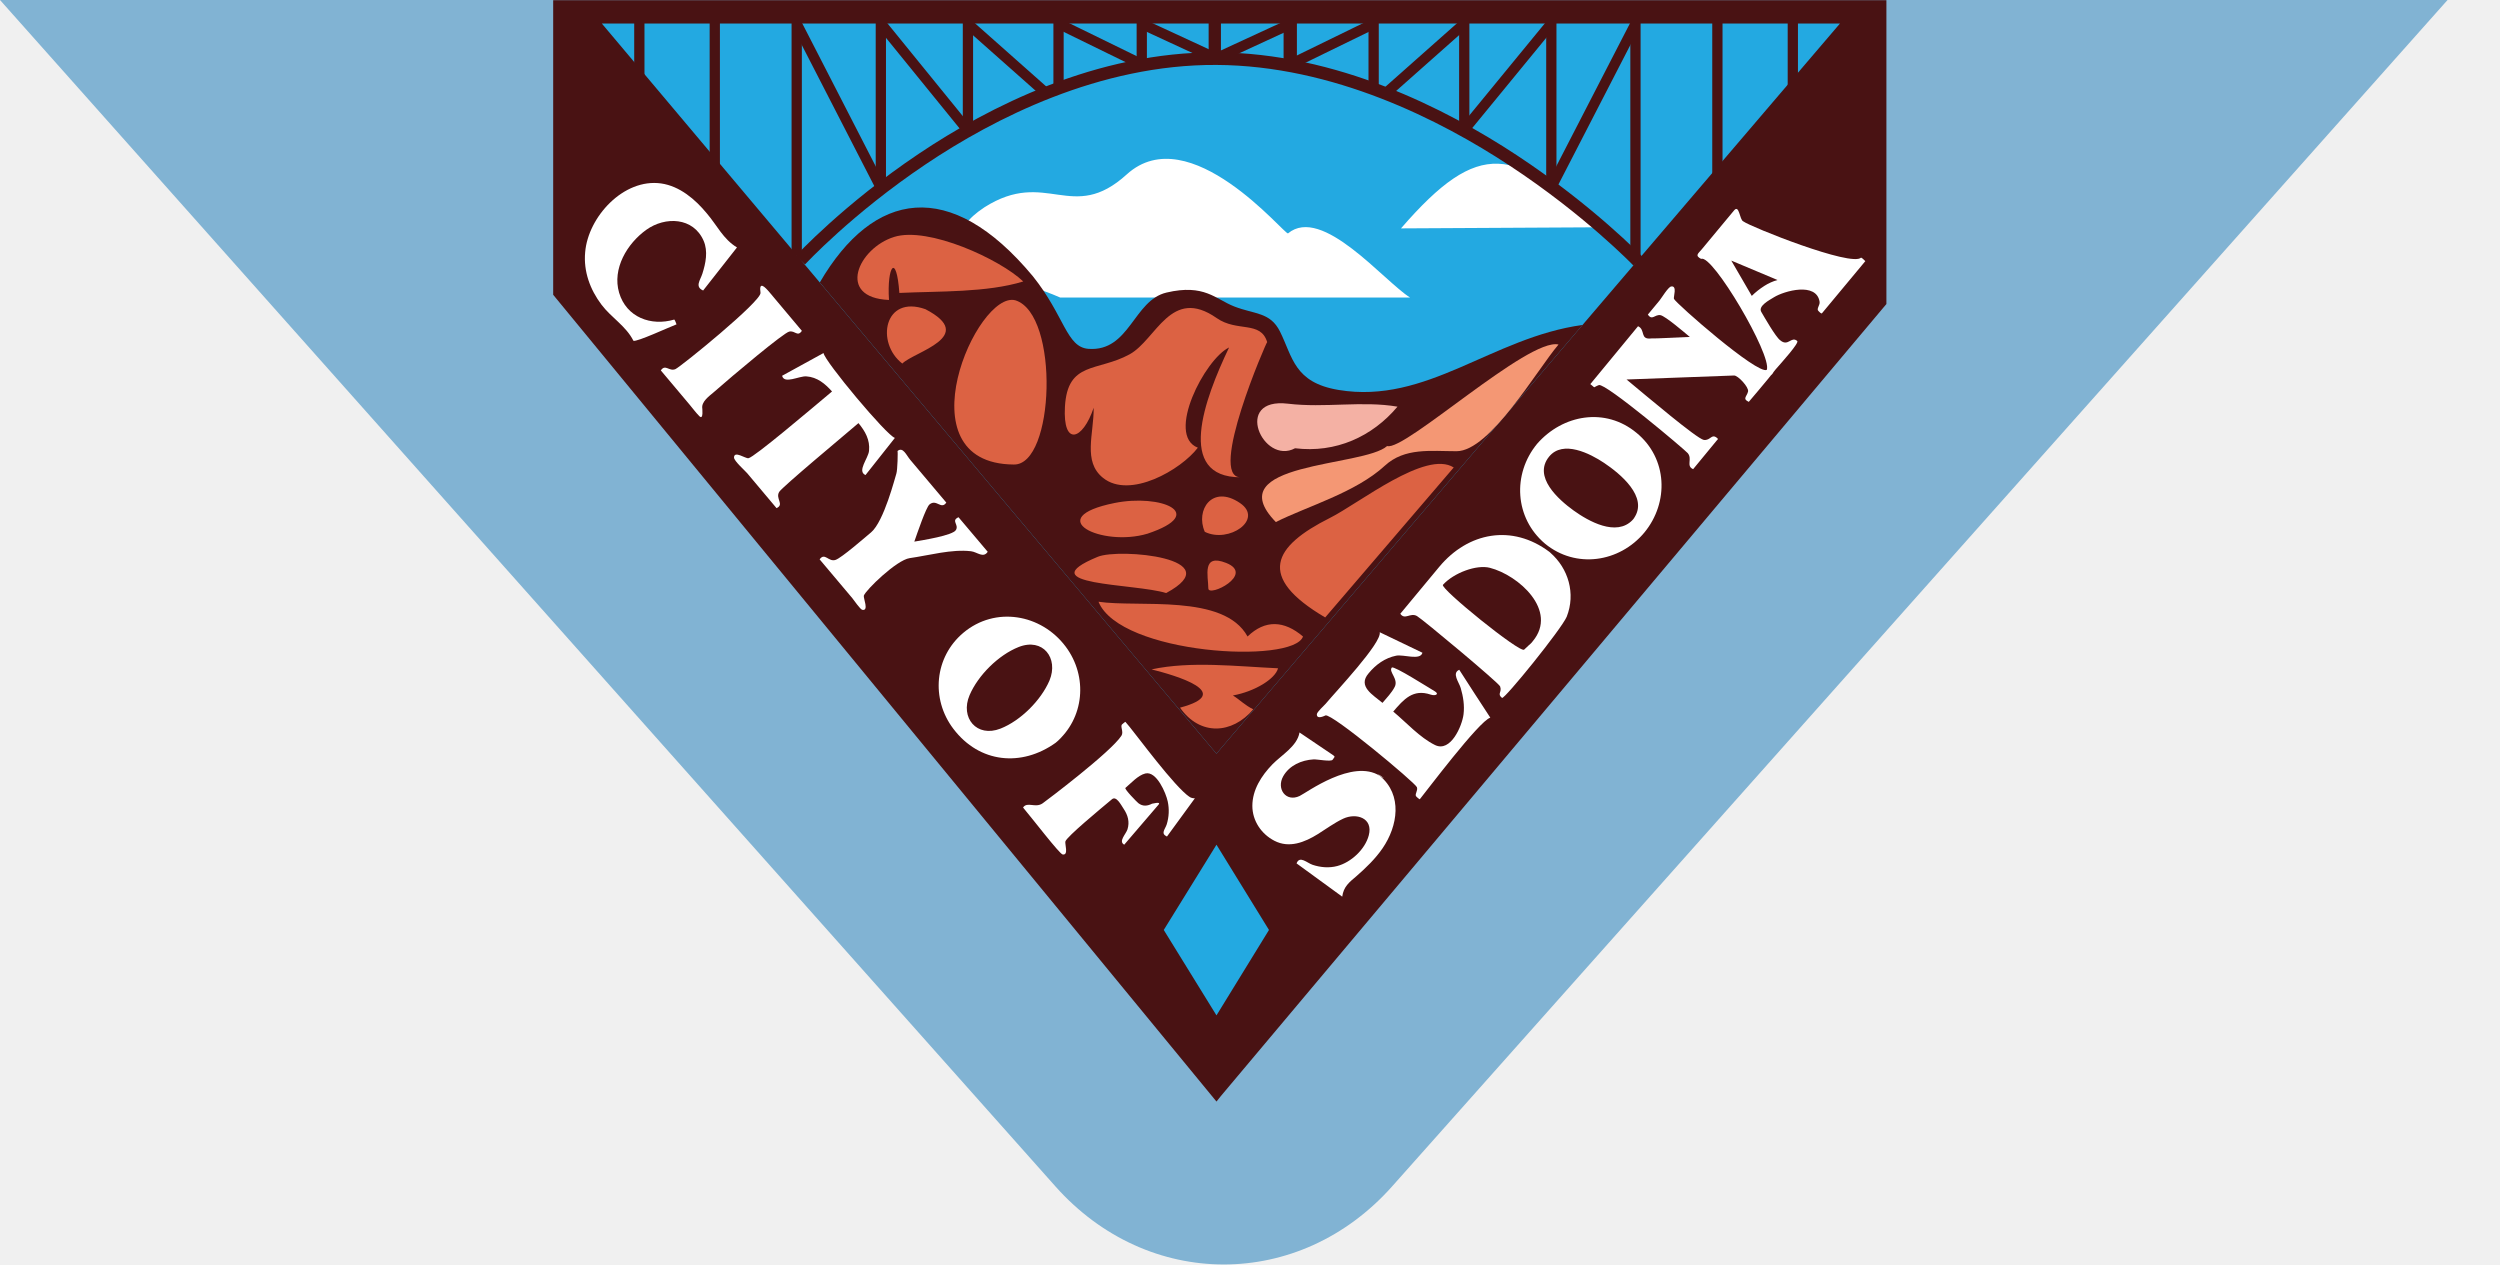
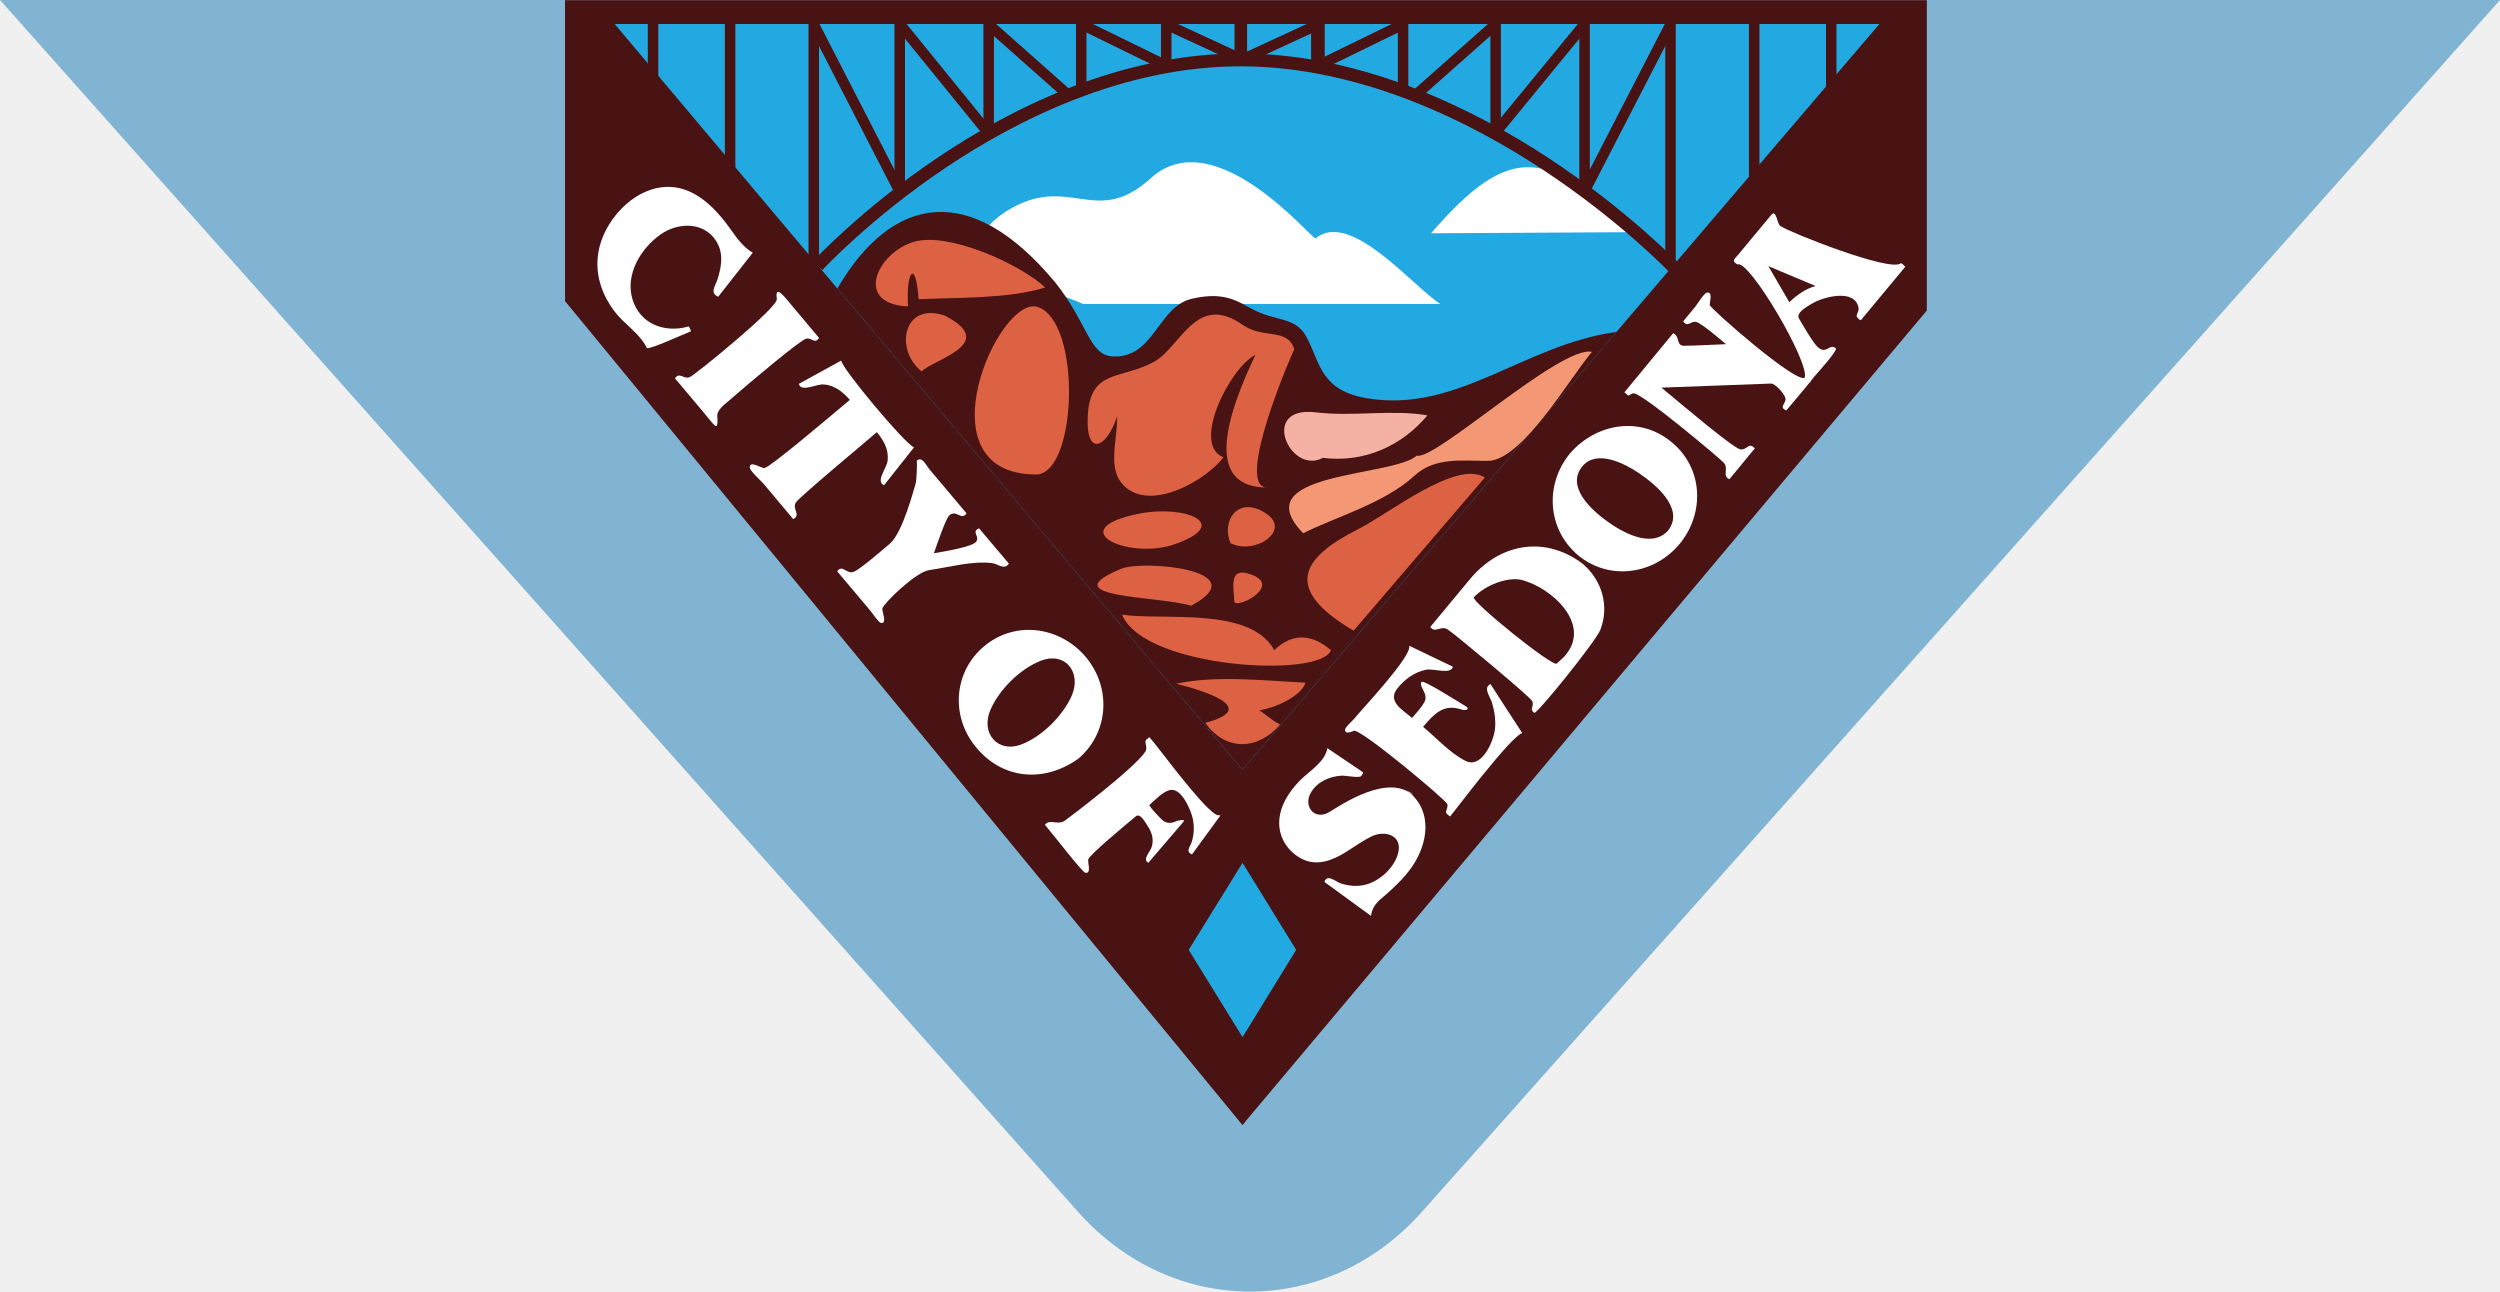
- <svg xmlns="http://www.w3.org/2000/svg" version="1.0" width="190.643" height="96.425">
+ <svg xmlns="http://www.w3.org/2000/svg" version="1" width="186.643" height="96.425" viewBox="0 0 186.643 96.425">
  <path fill="#81B3D3" d="M186.643 0H0l80.486 90.474c7.061 7.936 18.61 7.936 25.67 0L186.643 0z" />
  <path fill="#23A9E1" d="M43.242.721l49.523 58.35 49.324-57.997z" />
  <path fill="#FFF" d="M122.023 17.332l-15.187.084c6.001-6.931 8.697-6.19 15.187-.084zM80.849 22.69h26.68c-1.985-1.233-6.708-7.059-9.308-4.893-.212.178-7.505-8.848-12.296-4.499-4.179 3.799-6.12-.498-10.857 2.511-5.399 3.57 3.12 5.675 5.781 6.881z" />
  <path fill="#491213" d="M93.104.016h-50.92v22.463l50.581 61.522.339-.424 50.748-60.394V.016H93.104zm0 57.052l-.339.409L45.892 1.793h94.419L93.104 57.068z" />
  <path fill="#491213" d="M92.765 57.477l.339-.409L120.68 24.78c-6.913.949-11.864 6.077-18.604 4.956-3.396-.564-3.498-2.514-4.469-4.456-.746-1.493-1.937-1.303-3.487-1.91-1.442-.565-2.277-1.738-5.162-1.061-2.528.593-2.807 4.518-5.952 4.293-1.689-.121-1.811-2.497-4.244-5.539-6.302-7.571-12.158-6.523-16.247.475l30.25 35.939z" />
  <path fill="#23A9E1" d="M88.745 70.916l4.02-6.5 4.004 6.5-4.004 6.514z" />
-   <path fill="#491213" d="M124.567 20.258c-.035-.039-3.714-3.86-9.46-7.639-5.281-3.474-13.444-7.624-22.346-7.667-8.921-.049-16.971 4.087-22.156 7.566-5.632 3.78-9.18 7.61-9.215 7.648l-.706-.649c.036-.04 3.661-3.954 9.387-7.796 5.298-3.554 13.54-7.774 22.696-7.729 9.144.044 17.493 4.287 22.888 7.837 5.832 3.839 9.57 7.727 9.606 7.766l-.694.663zM48.363 1.2h.783v6.627h-.783zm5.753-.267h.783v12.634h-.783z" />
-   <path fill="#491213" d="M60.363 1.017h.784v18.43h-.784zm6.416-.084h.783v13.495h-.783zM73.42.819h.784v9.18h-.784zm6.91.255h.782v5.683h-.782zm6.346-.156h.783v4.104h-.783z" />
-   <path fill="#491213" d="M66.851 14.538L60.408 2.002l.698-.358 6.442 12.536zm6.718-4.26L66.9 2.07l.608-.493 6.669 8.207zm5.948-2.876L73.55 2.114l.52-.586 5.965 5.288zm7.377-2.144l-6.318-3.09.344-.703 6.318 3.09zm5.666-.464l-5.669-2.623.33-.71 5.668 2.623zm43.764-3.537h.783v5.781h-.783zm-5.753-.536h.784v12.973h-.784zm-6.246.536h.782v18.458h-.782zm-6.416-.226h.782v13.241h-.782zm-6.641-.042h.783V10h-.783zm-6.91-.31h.783v6.078h-.783zm-6.475.493h1.015v3.85h-1.015z" />
-   <path fill="#491213" d="M118.667 14.407l-.695-.358 6.395-12.406.695.359zm-6.723-4.247l-.606-.496 6.635-8.088.605.496zm-6.003-2.76l-.52-.585 5.964-5.287.52.585zM98.57 5.262l-.344-.705 6.32-3.084.344.705zm-5.658-.466l-.328-.71 5.672-2.619.328.711z" />
-   <path fill="#FFF" d="M65.464 32.265c.513.618.891 1.284.806 2.116-.059.579-.936 1.55-.27 1.846l2.242-2.834c-.602-.151-5.365-5.848-5.442-6.472l-3.159 1.734c.164.661 1.294.005 1.854.046.828.06 1.425.56 1.953 1.152-1.728 1.449-5.931 5.017-6.374 5.09-.226.036-1.088-.601-1.101-.056-.006.262.852 1.014 1.015 1.21l2.229 2.653c.619-.282-.11-.732.205-1.243.232-.374 4.901-4.267 6.042-5.242zm-5.273-6.98c.443-.095.624.434.958-.056L58.7 22.312c-.371-.442-.84-.916-.706.018.089.63-6.113 5.664-6.493 5.82-.479.197-.758-.417-1.109.097l2.193 2.608c.246.292.477.612.747.882.339.339.208-.672.224-.585-.091-.513.527-.948.855-1.228 1.545-1.361 5.398-4.588 5.78-4.639zm-8.771-.917c-1.767.523-3.65-.164-4.207-2.042-.543-1.835.614-3.757 2.071-4.801 1.439-1.032 3.589-.97 4.373.838.346.799.158 1.706-.094 2.502-.16.506-.597 1 .056 1.289l2.581-3.286c-1.055-.633-1.518-1.683-2.3-2.595-.882-1.071-2.064-2.079-3.482-2.284-2.87-.406-5.574 2.556-5.795 5.245-.136 1.457.374 2.848 1.246 4.001.75.994 1.868 1.623 2.435 2.754.262.095 2.705-1.033 3.286-1.255-.052-.111-.089-.275-.17-.366-.761.226 0 0 0 0zm39.3 36.409c-1.15-.768-4.025-4.689-4.573-5.341l-.329-.392c-.011-.014-.284.225-.246.191-.173.145.134.573-.052.864-.793 1.241-5.758 4.983-6.016 5.163-.556.384-1.164-.159-1.489.316.719.854 2.78 3.543 3.019 3.582.479.078.148-.815.211-1 .123-.369 2.633-2.445 3.549-3.211.336-.281.688.426.888.723.327.484.474 1 .298 1.568-.116.37-.717.92-.25 1.174l2.613-3.049c.252-.293-.566-.037-.469-.087-.37.191-.718.235-1.063-.028-.096-.071-1.089-1.082-.99-1.166.431-.361.959-.963 1.517-1.1.862-.213 1.582 1.516 1.709 2.129a3.45 3.45 0 0 1-.076 1.75c-.124.387-.487.696.018.93.712-.974 1.422-1.946 2.131-2.92a.708.708 0 0 1-.4-.096c-.127-.085.139.07 0 0zm-10.224-4.131c2.205-1.855 2.482-5.053.769-7.339-1.867-2.489-5.371-3.096-7.804-1.052-2.204 1.854-2.489 5.047-.758 7.325 1.991 2.621 5.199 2.918 7.793 1.066 1.156-.975-.099.07 0 0zm-.465-4.753c-.647 1.51-2.201 3.063-3.732 3.667-1.818.715-3.1-.827-2.36-2.553.65-1.516 2.203-3.057 3.737-3.666 1.852-.735 3.066.846 2.355 2.552-.381.89.071-.169 0 0zm-5.979-9.856c.475.06.926.55 1.269.042-.742-.879-1.484-1.758-2.228-2.637-.595.269.047.549-.194.971-.244.427-2.56.781-3.176.89.224-.644.895-2.615 1.157-2.835.544-.445.883.432 1.283-.141l-2.743-3.253c-.31-.366-.559-1.028-.98-.68.038-.031.006 1.472-.089 1.733-.086.236-.936 3.638-1.926 4.47-.493.414-2.237 1.934-2.702 2.097-.541.189-.825-.598-1.22-.038l2.491 2.957c.125.148.602.863.767.893.521.094.06-.893.113-1.086.151-.431 2.5-2.719 3.497-2.859 1.461-.205 3.2-.702 4.681-.524.339.042-.352-.043 0 0z" />
-   <path fill="#DC6243" d="M67.792 22.874c-4.043-.167-2.351-3.954.395-4.808 2.611-.813 8.089 1.717 9.843 3.398-2.783.855-6.386.732-9.447.874-.226-3.12-.958-2.032-.791.536zm1.015 4.85c-2.04-1.579-1.396-5.266 1.763-4.146 4.005 2.084-.856 3.239-1.763 4.146 0 0 .042-.042 0 0zm8.488 7.699c-8.62-.071-2.792-13.322.141-12.521 3.373 1.073 2.995 12.622-.141 12.521zm6.106-4.329c-.84 2.501-2.361 2.968-2.192-.07.194-3.503 2.479-2.662 4.93-4.004 2.04-1.119 3.139-5.214 6.641-2.765 1.562 1.093 3.352.179 3.851 1.833-.025-.084-4.545 10.308-2.031 10.308-4.961 0-2.773-5.922-.874-9.899-1.847.885-4.842 6.688-2.382 7.643-1.281 1.686-5.194 3.945-7.234 2.298-1.552-1.249-.692-3.325-.709-5.344zm4.104 9.603c-3.489 1.046-8.122-1.207-2.51-2.34 3.483-.704 7.187.778 2.51 2.34.141-.042-.128.043 0 0zm4.37-.141c-.736-1.658.562-3.635 2.68-2.199 1.847 1.252-.851 3.106-2.68 2.199zm-2.946 4.668c-2.411-.747-10.537-.561-5.218-2.764 1.64-.679 10.154.098 5.218 2.764zm3.215-.353c-.007-.96-.512-2.679 1.354-1.946 2.235.879-1.354 2.651-1.354 1.946 0 0 0-.169 0 0zm7.219 3.667c-1.437-1.227-2.891-1.295-4.229 0-1.795-3.293-8.318-2.19-11.366-2.651 1.638 4.029 14.864 4.78 15.595 2.651zm-1.903 2.424c-3.151-.146-6.671-.563-9.646.084 1.86.466 6.396 1.795 2.172 2.918 1.515 2.168 3.973 2.029 5.584.127-.655-.322-1.01-.719-1.552-1.057 1.672-.303 3.234-1.267 3.442-2.072zm3.596-3.877c-5.288-3.112-3.95-5.427.354-7.586 2.254-1.131 7.324-5.208 9.447-3.85l-9.801 11.436z" />
-   <path fill="#F49774" d="M97.291 39.809c-4.479-4.601 6.689-4.178 8.487-5.796 1.311.437 10.768-8.283 13.071-7.741-1.655 1.941-5.22 8.136-7.775 8.136-1.964 0-3.95-.292-5.472 1.107-2.224 2.048-5.908 3.09-8.311 4.294z" />
-   <path fill="#F4B1A4" d="M98.758 34.183c-2.453 1.319-4.772-3.907-.537-3.398 2.813.338 5.662-.237 8.348.226-1.927 2.291-4.706 3.553-7.811 3.172z" />
-   <path fill="#491213" d="M92.167 1.426h.938v3.313h-.938z" />
-   <g fill="#FFF">
-     <path d="M111.39 52.466c.191.648.299 1.332.215 2.009-.107.873-.979 2.925-2.173 2.34-1.169-.573-2.194-1.728-3.188-2.552.802-.936 1.507-1.749 2.854-1.295.37.123.688-.036.299-.262-.405-.234-3.114-1.965-3.261-1.799-.271.311.528.868.221 1.473-.229.447-.61.834-.932 1.219-.72-.607-1.923-1.253-1.057-2.256.542-.66 1.25-1.172 2.098-1.342.565-.114 1.841.389 2.006-.224l-3.258-1.565c.177.799-3.349 4.525-4.131 5.464-.113.137-.658.609-.664.797-.009.429.622.097.657.084.486-.18 6.816 5.109 6.973 5.471.1.281-.221.574-.029.732-.011-.01.228.216.253.184.391-.468 4.522-5.975 5.374-6.217-.794-1.215-1.588-2.43-2.368-3.652-.59.258-.019.949.111 1.391zm-6.161 6.703c-2.077-1.34-5.596 1.279-6.125 1.531-1.039.492-1.789-.543-1.251-1.502.469-.83 1.393-1.234 2.31-1.289.277-.017 1.35.198 1.459.026.13-.202.228-.22.042-.345l-2.567-1.734c-.176 1.055-1.385 1.727-2.076 2.441-.823.854-1.52 1.93-1.52 3.156 0 1.135.679 2.142 1.677 2.66 1.136.592 2.317.116 3.324-.511.627-.392 1.254-.856 1.924-1.171.996-.467 2.304-.062 1.953 1.27-.282 1.073-1.351 2.061-2.405 2.34-.616.164-1.27.109-1.872-.09-.432-.142-.993-.734-1.23-.111l3.482 2.537c.103-.76.522-1.09 1.086-1.564.735-.645 1.438-1.32 1.994-2.13 1.159-1.693 1.538-4.062-.205-5.514z" />
-     <path d="M105.229 59.169c.925.598-.591-.494 0 0zm29.233-37.314c-.007.004-.007.004 0 0z" />
-     <path d="M141.92 19.645c-.729.729-8.42-2.341-8.982-2.764-.29-.116-.3-1.321-.705-.833-.404.488-.81.976-1.216 1.463l-1.256 1.513c-.26.314-.537.458-.038.72.837-.419 5.417 7.346 5.008 8.461-.725.376-6.915-5.057-7.081-5.415-.052-.146.273-1.021-.211-.945-.229.036-.743.896-.889 1.072l-.889 1.072c.332.485.517-.021.959.042.383.077 1.844 1.331 2.241 1.664-.725.027-2.685.131-2.934.113-.903.112-.422-.663-1.015-.931-.759.922-1.52 1.843-2.277 2.764l-1.326 1.607c-.054.065-.047.032.05.112.33.273.104.168.568.006.506-.177 6.559 4.931 6.776 5.19.377.45-.154.975.411 1.221.6-.728 1.198-1.457 1.798-2.184.091-.11.141-.1.021-.198-.427-.353-.476.212-1.002.154-.533-.089-4.395-3.369-5.895-4.61l8.199-.304c.3-.011 1.139.896 1.068 1.216-.081.378-.463.558.054.794.479-.575.985-1.149 1.456-1.734l.227-.282a.74.74 0 0 0 .21-.265l.168-.211c.425-.485 1.8-2.006 1.635-2.15-.461-.4-.685.466-1.298-.054-.348-.249-1.223-1.788-1.443-2.162-.264-.449.608-.897.964-1.119.776-.482 3.247-1.183 3.482.348.04.258-.271.55-.084.704.044.037.204.242.27.163.163-.197 2.361-2.843 3.3-3.969-.098-.082-.207-.224-.324-.269zm-7.374 2.156c.077-.049.153-.098 0 0a2.533 2.533 0 0 0-.084.054l.082-.052c-.345.22-.668.473-.958.761-.521-.897-1.044-1.795-1.564-2.693 1.177.491 2.352.985 3.524 1.481a3.735 3.735 0 0 0-1 .449zm-9.745 11.211c-2.375-1.979-5.63-1.404-7.586.832-1.903 2.312-1.712 5.663.605 7.615 2.339 1.926 5.67 1.438 7.572-.846 1.898-2.303 1.768-5.668-.591-7.601zm-.281 6.614l-.026.027c-1.232 1.292-3.358.096-4.505-.731-1.146-.829-3.111-2.57-1.856-4.104 1.056-1.287 3.124-.231 4.191.482 1.2.803 3.412 2.596 2.276 4.216.074-.09.126-.148-.08.11z" />
-     <path d="M124.801 33.012c1.171.959-.253-.211 0 0zm-.309 6.641l.026-.027c.029-.037.056-.073.08-.11-.049.061-.11.137-.106.137zm-6.283 2.483c.112.094.273.224-.063-.057-2.835-2.127-6.194-1.504-8.402 1.157-.988 1.189-1.976 2.378-2.961 3.567.351.512.763-.118 1.273.176.436.25 6.244 5.101 6.339 5.366.164.458-.255.548.144.875.172.143 4.536-5.245 4.935-6.191.69-1.755.14-3.678-1.265-4.893zm-1.318 6.754c-.24.296-.044.054-.665.65-.306.293-6.438-4.675-6.192-4.944.835-.918 2.567-1.556 3.577-1.297 2.19.56 5.213 3.26 3.28 5.591z" />
+   <path fill="#491213" d="M124.567 20.258c-.035-.039-3.714-3.86-9.46-7.639-5.281-3.474-13.444-7.624-22.346-7.667-8.921-.049-16.971 4.087-22.156 7.566-5.632 3.78-9.18 7.61-9.215 7.648l-.706-.649c.036-.04 3.661-3.954 9.387-7.796 5.298-3.554 13.54-7.774 22.696-7.729 9.144.044 17.493 4.287 22.888 7.837 5.832 3.839 9.57 7.727 9.606 7.766l-.694.663zM48.363 1.2h.783v6.627h-.783zM54.116.933h.783v12.634h-.783z" />
+   <path fill="#491213" d="M60.363 1.017h.784v18.43h-.784zM66.779.933h.783v13.495h-.783zM73.42.819h.784v9.18h-.784zM80.33 1.074h.782v5.683h-.782zM86.676.918h.783v4.104h-.783z" />
+   <path fill="#491213" d="M66.851 14.538L60.408 2.002l.698-.358 6.442 12.536zM73.569 10.278L66.9 2.07l.608-.493 6.669 8.207zM79.517 7.402L73.55 2.114l.52-.586 5.965 5.288zM86.894 5.258l-6.318-3.09.344-.703 6.318 3.09zM92.56 4.794l-5.669-2.623.33-.71 5.668 2.623zM136.324 1.257h.783v5.781h-.783zM130.571.721h.784v12.973h-.784zM124.325 1.257h.782v18.458h-.782zM117.909 1.031h.782v13.241h-.782zM111.268.989h.783V10h-.783zM104.358.679h.783v6.078h-.783zM97.883 1.172h1.015v3.85h-1.015z" />
+   <path fill="#491213" d="M118.667 14.407l-.695-.358 6.395-12.406.695.359zM111.944 10.16l-.606-.496 6.635-8.088.605.496zM105.941 7.4l-.52-.585 5.964-5.287.52.585zM98.57 5.262l-.344-.705 6.32-3.084.344.705zM92.912 4.796l-.328-.71 5.672-2.619.328.711z" />
+   <path fill="#FFF" d="M65.464 32.265c.513.618.891 1.284.806 2.116-.059.579-.936 1.55-.27 1.846l2.242-2.834c-.602-.151-5.365-5.848-5.442-6.472l-3.159 1.734c.164.661 1.294.005 1.854.046.828.06 1.425.56 1.953 1.152-1.728 1.449-5.931 5.017-6.374 5.09-.226.036-1.088-.601-1.101-.056-.006.262.852 1.014 1.015 1.21l2.229 2.653c.619-.282-.11-.732.205-1.243.232-.374 4.901-4.267 6.042-5.242zM60.191 25.285c.443-.095.624.434.958-.056L58.7 22.312c-.371-.442-.84-.916-.706.018.089.63-6.113 5.664-6.493 5.82-.479.197-.758-.417-1.109.097l2.193 2.608c.246.292.477.612.747.882.339.339.208-.672.224-.585-.091-.513.527-.948.855-1.228 1.545-1.361 5.398-4.588 5.78-4.639zM51.42 24.368c-1.767.523-3.65-.164-4.207-2.042-.543-1.835.614-3.757 2.071-4.801 1.439-1.032 3.589-.97 4.373.838.346.799.158 1.706-.094 2.502-.16.506-.597 1 .056 1.289l2.581-3.286c-1.055-.633-1.518-1.683-2.3-2.595-.882-1.071-2.064-2.079-3.482-2.284-2.87-.406-5.574 2.556-5.795 5.245-.136 1.457.374 2.848 1.246 4.001.75.994 1.868 1.623 2.435 2.754.262.095 2.705-1.033 3.286-1.255-.052-.111-.089-.275-.17-.366-.761.226 0 0 0 0zM90.72 60.777c-1.15-.768-4.025-4.689-4.573-5.341l-.329-.392c-.011-.014-.284.225-.246.191-.173.145.134.573-.052.864-.793 1.241-5.758 4.983-6.016 5.163-.556.384-1.164-.159-1.489.316.719.854 2.78 3.543 3.019 3.582.479.078.148-.815.211-1 .123-.369 2.633-2.445 3.549-3.211.336-.281.688.426.888.723.327.484.474 1 .298 1.568-.116.37-.717.92-.25 1.174l2.613-3.049c.252-.293-.566-.037-.469-.087-.37.191-.718.235-1.063-.028-.096-.071-1.089-1.082-.99-1.166.431-.361.959-.963 1.517-1.1.862-.213 1.582 1.516 1.709 2.129a3.45 3.45 0 0 1-.076 1.75c-.124.387-.487.696.018.93.712-.974 1.422-1.946 2.131-2.92a.708.708 0 0 1-.4-.096c-.127-.085.139.07 0 0zM80.496 56.646c2.205-1.855 2.482-5.053.769-7.339-1.867-2.489-5.371-3.096-7.804-1.052-2.204 1.854-2.489 5.047-.758 7.325 1.991 2.621 5.199 2.918 7.793 1.066 1.156-.975-.099.07 0 0zm-.465-4.753c-.647 1.51-2.201 3.063-3.732 3.667-1.818.715-3.1-.827-2.36-2.553.65-1.516 2.203-3.057 3.737-3.666 1.852-.735 3.066.846 2.355 2.552-.381.89.071-.169 0 0zM74.052 42.037c.475.06.926.55 1.269.042-.742-.879-1.484-1.758-2.228-2.637-.595.269.047.549-.194.971-.244.427-2.56.781-3.176.89.224-.644.895-2.615 1.157-2.835.544-.445.883.432 1.283-.141l-2.743-3.253c-.31-.366-.559-1.028-.98-.68.038-.031.006 1.472-.089 1.733-.086.236-.936 3.638-1.926 4.47-.493.414-2.237 1.934-2.702 2.097-.541.189-.825-.598-1.22-.038l2.491 2.957c.125.148.602.863.767.893.521.094.06-.893.113-1.086.151-.431 2.5-2.719 3.497-2.859 1.461-.205 3.2-.702 4.681-.524.339.042-.352-.043 0 0z" />
+   <path fill="#DC6243" d="M67.792 22.874c-4.043-.167-2.351-3.954.395-4.808 2.611-.813 8.089 1.717 9.843 3.398-2.783.855-6.386.732-9.447.874-.226-3.12-.958-2.032-.791.536zM68.807 27.724c-2.04-1.579-1.396-5.266 1.763-4.146 4.005 2.084-.856 3.239-1.763 4.146 0 0 .042-.042 0 0zM77.295 35.423c-8.62-.071-2.792-13.322.141-12.521 3.373 1.073 2.995 12.622-.141 12.521zM83.401 31.094c-.84 2.501-2.361 2.968-2.192-.07.194-3.503 2.479-2.662 4.93-4.004 2.04-1.119 3.139-5.214 6.641-2.765 1.562 1.093 3.352.179 3.851 1.833-.025-.084-4.545 10.308-2.031 10.308-4.961 0-2.773-5.922-.874-9.899-1.847.885-4.842 6.688-2.382 7.643-1.281 1.686-5.194 3.945-7.234 2.298-1.552-1.249-.692-3.325-.709-5.344zM87.505 40.697c-3.489 1.046-8.122-1.207-2.51-2.34 3.483-.704 7.187.778 2.51 2.34.141-.042-.128.043 0 0zM91.875 40.556c-.736-1.658.562-3.635 2.68-2.199 1.847 1.252-.851 3.106-2.68 2.199zM88.929 45.224c-2.411-.747-10.537-.561-5.218-2.764 1.64-.679 10.154.098 5.218 2.764zM92.144 44.871c-.007-.96-.512-2.679 1.354-1.946 2.235.879-1.354 2.651-1.354 1.946 0 0 0-.169 0 0zM99.363 48.538c-1.437-1.227-2.891-1.295-4.229 0-1.795-3.293-8.318-2.19-11.366-2.651 1.638 4.029 14.864 4.78 15.595 2.651zM97.46 50.962c-3.151-.146-6.671-.563-9.646.084 1.86.466 6.396 1.795 2.172 2.918 1.515 2.168 3.973 2.029 5.584.127-.655-.322-1.01-.719-1.552-1.057 1.672-.303 3.234-1.267 3.442-2.072z" />
+   <g>
+     <path fill="#DC6243" d="M101.056 47.085c-5.288-3.112-3.95-5.427.354-7.586 2.254-1.131 7.324-5.208 9.447-3.85l-9.801 11.436z" />
+   </g>
+   <g>
+     <path fill="#F49774" d="M97.291 39.809c-4.479-4.601 6.689-4.178 8.487-5.796 1.311.437 10.768-8.283 13.071-7.741-1.655 1.941-5.22 8.136-7.775 8.136-1.964 0-3.95-.292-5.472 1.107-2.224 2.048-5.908 3.09-8.311 4.294z" />
+   </g>
+   <g>
+     <path fill="#F4B1A4" d="M98.758 34.183c-2.453 1.319-4.772-3.907-.537-3.398 2.813.338 5.662-.237 8.348.226-1.927 2.291-4.706 3.553-7.811 3.172z" />
+   </g>
+   <g>
+     <path fill="#491213" d="M92.167 1.426h.938v3.313h-.938z" />
+   </g>
+   <g>
+     <path fill="#FFF" d="M111.39 52.466c.191.648.299 1.332.215 2.009-.107.873-.979 2.925-2.173 2.34-1.169-.573-2.194-1.728-3.188-2.552.802-.936 1.507-1.749 2.854-1.295.37.123.688-.036.299-.262-.405-.234-3.114-1.965-3.261-1.799-.271.311.528.868.221 1.473-.229.447-.61.834-.932 1.219-.72-.607-1.923-1.253-1.057-2.256.542-.66 1.25-1.172 2.098-1.342.565-.114 1.841.389 2.006-.224l-3.258-1.565c.177.799-3.349 4.525-4.131 5.464-.113.137-.658.609-.664.797-.009.429.622.097.657.084.486-.18 6.816 5.109 6.973 5.471.1.281-.221.574-.029.732-.011-.01.228.216.253.184.391-.468 4.522-5.975 5.374-6.217-.794-1.215-1.588-2.43-2.368-3.652-.59.258-.019.949.111 1.391zM105.229 59.169c-2.077-1.34-5.596 1.279-6.125 1.531-1.039.492-1.789-.543-1.251-1.502.469-.83 1.393-1.234 2.31-1.289.277-.017 1.35.198 1.459.026.13-.202.228-.22.042-.345l-2.567-1.734c-.176 1.055-1.385 1.727-2.076 2.441-.823.854-1.52 1.93-1.52 3.156 0 1.135.679 2.142 1.677 2.66 1.136.592 2.317.116 3.324-.511.627-.392 1.254-.856 1.924-1.171.996-.467 2.304-.062 1.953 1.27-.282 1.073-1.351 2.061-2.405 2.34-.616.164-1.27.109-1.872-.09-.432-.142-.993-.734-1.23-.111l3.482 2.537c.103-.76.522-1.09 1.086-1.564.735-.645 1.438-1.32 1.994-2.13 1.159-1.693 1.538-4.062-.205-5.514z" />
+     <path fill="#FFF" d="M105.229 59.169c.925.598-.591-.494 0 0zM134.462 21.855c-.007.004-.007.004 0 0z" />
+     <path fill="#FFF" d="M141.92 19.645c-.729.729-8.42-2.341-8.982-2.764-.29-.116-.3-1.321-.705-.833-.404.488-.81.976-1.216 1.463l-1.256 1.513c-.26.314-.537.458-.038.72.837-.419 5.417 7.346 5.008 8.461-.725.376-6.915-5.057-7.081-5.415-.052-.146.273-1.021-.211-.945-.229.036-.743.896-.889 1.072l-.889 1.072c.332.485.517-.021.959.042.383.077 1.844 1.331 2.241 1.664-.725.027-2.685.131-2.934.113-.903.112-.422-.663-1.015-.931-.759.922-1.52 1.843-2.277 2.764l-1.326 1.607c-.054.065-.047.032.05.112.33.273.104.168.568.006.506-.177 6.559 4.931 6.776 5.19.377.45-.154.975.411 1.221.6-.728 1.198-1.457 1.798-2.184.091-.11.141-.1.021-.198-.427-.353-.476.212-1.002.154-.533-.089-4.395-3.369-5.895-4.61l8.199-.304c.3-.011 1.139.896 1.068 1.216-.081.378-.463.558.054.794.479-.575.985-1.149 1.456-1.734l.227-.282a.74.74 0 0 0 .21-.265l.168-.211c.425-.485 1.8-2.006 1.635-2.15-.461-.4-.685.466-1.298-.054-.348-.249-1.223-1.788-1.443-2.162-.264-.449.608-.897.964-1.119.776-.482 3.247-1.183 3.482.348.04.258-.271.55-.084.704.044.037.204.242.27.163.163-.197 2.361-2.843 3.3-3.969-.098-.082-.207-.224-.324-.269zm-7.374 2.156c.077-.049.153-.098 0 0a2.533 2.533 0 0 0-.084.054l.082-.052c-.345.22-.668.473-.958.761-.521-.897-1.044-1.795-1.564-2.693 1.177.491 2.352.985 3.524 1.481a3.735 3.735 0 0 0-1 .449zM124.801 33.012c-2.375-1.979-5.63-1.404-7.586.832-1.903 2.312-1.712 5.663.605 7.615 2.339 1.926 5.67 1.438 7.572-.846 1.898-2.303 1.768-5.668-.591-7.601zm-.281 6.614l-.026.027c-1.232 1.292-3.358.096-4.505-.731-1.146-.829-3.111-2.57-1.856-4.104 1.056-1.287 3.124-.231 4.191.482 1.2.803 3.412 2.596 2.276 4.216.074-.09.126-.148-.08.11z" />
+     <path fill="#FFF" d="M124.801 33.012c1.171.959-.253-.211 0 0zM124.492 39.653l.026-.027c.029-.037.056-.073.08-.11-.049.061-.11.137-.106.137zM118.209 42.136c.112.094.273.224-.063-.057-2.835-2.127-6.194-1.504-8.402 1.157-.988 1.189-1.976 2.378-2.961 3.567.351.512.763-.118 1.273.176.436.25 6.244 5.101 6.339 5.366.164.458-.255.548.144.875.172.143 4.536-5.245 4.935-6.191.69-1.755.14-3.678-1.265-4.893zm-1.318 6.754c-.24.296-.044.054-.665.65-.306.293-6.438-4.675-6.192-4.944.835-.918 2.567-1.556 3.577-1.297 2.19.56 5.213 3.26 3.28 5.591z" />
  </g>
</svg>
